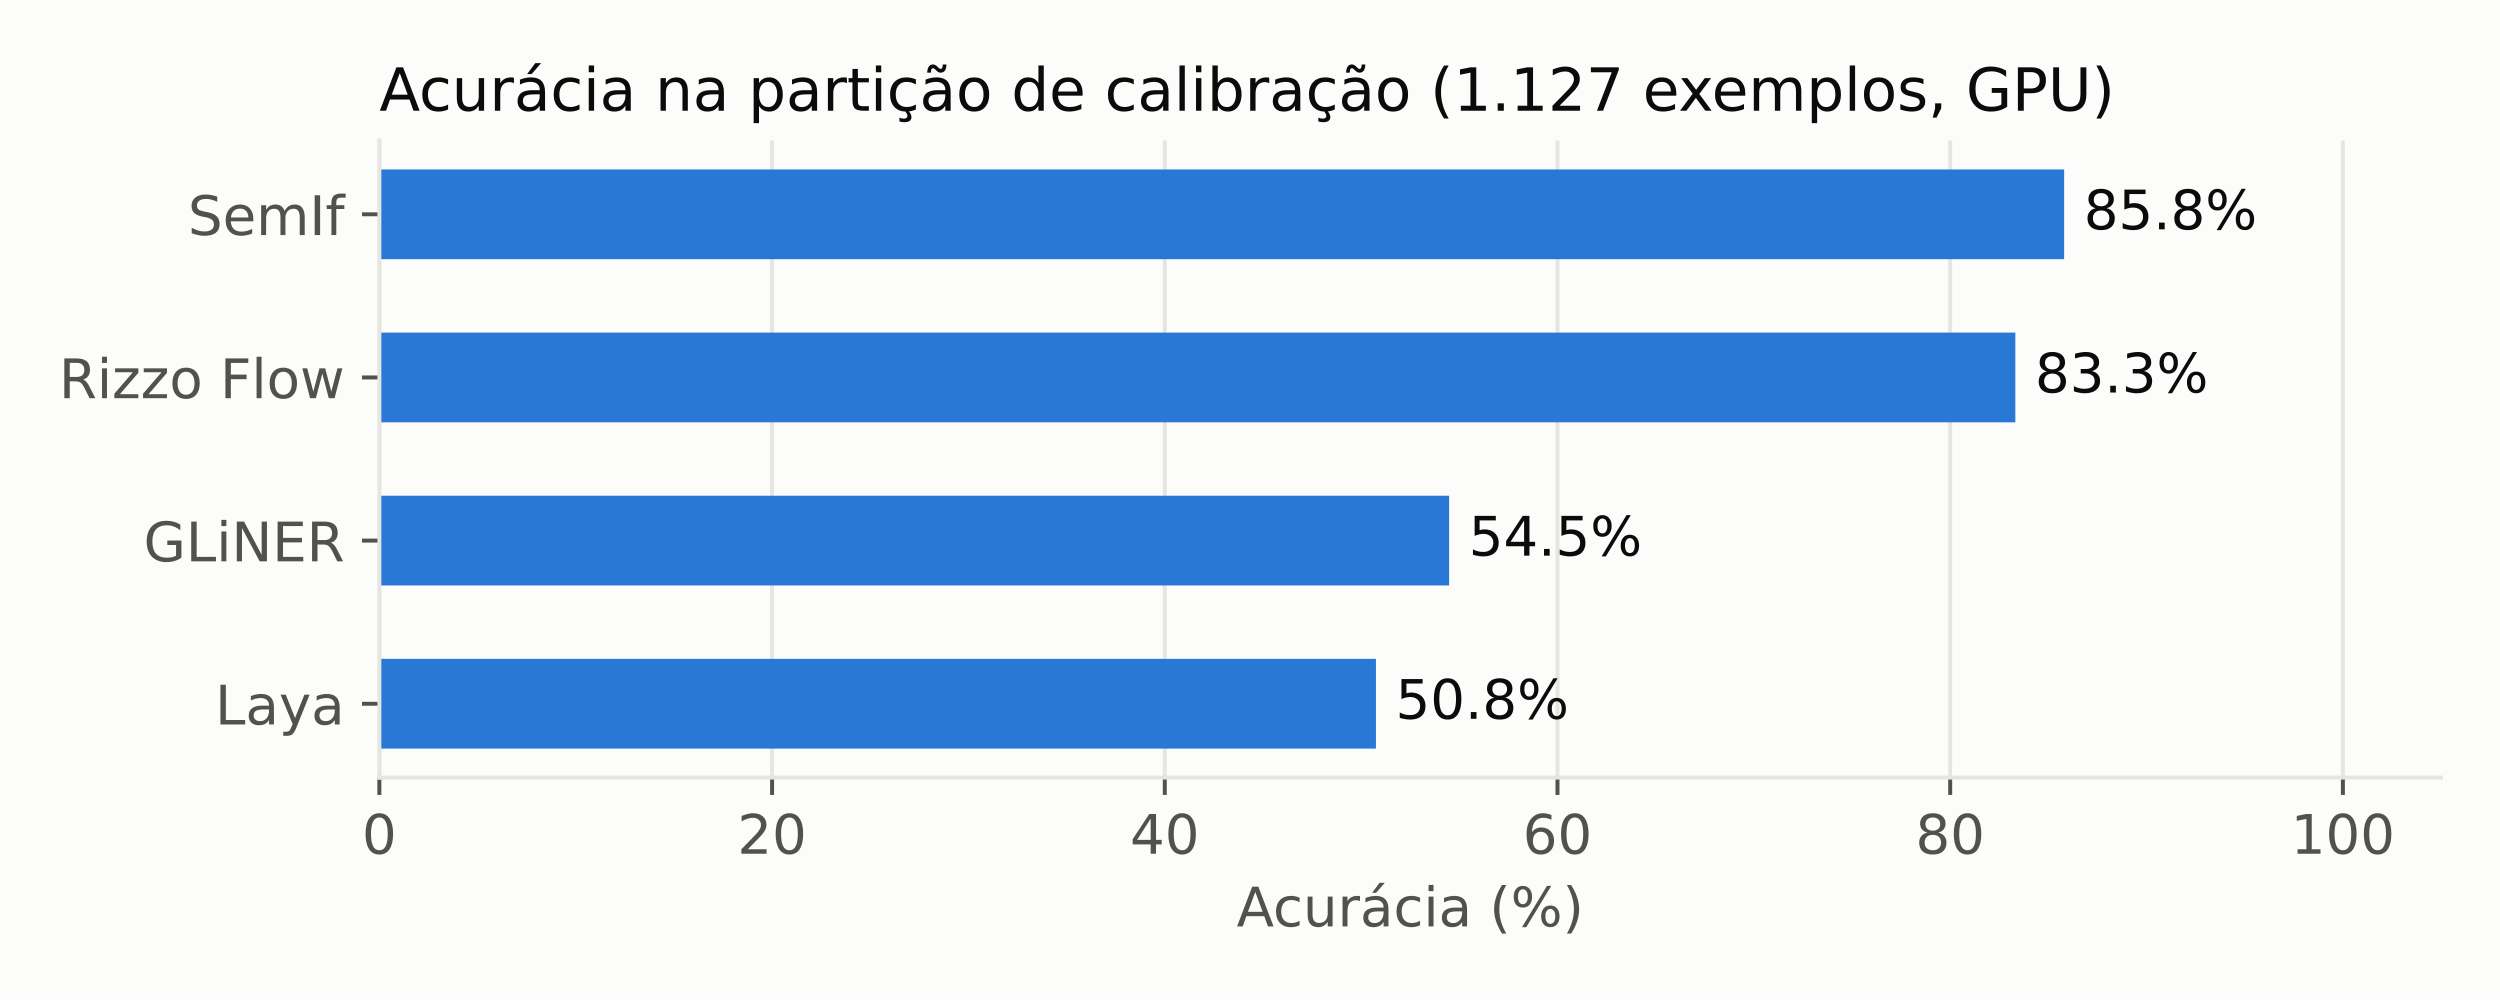
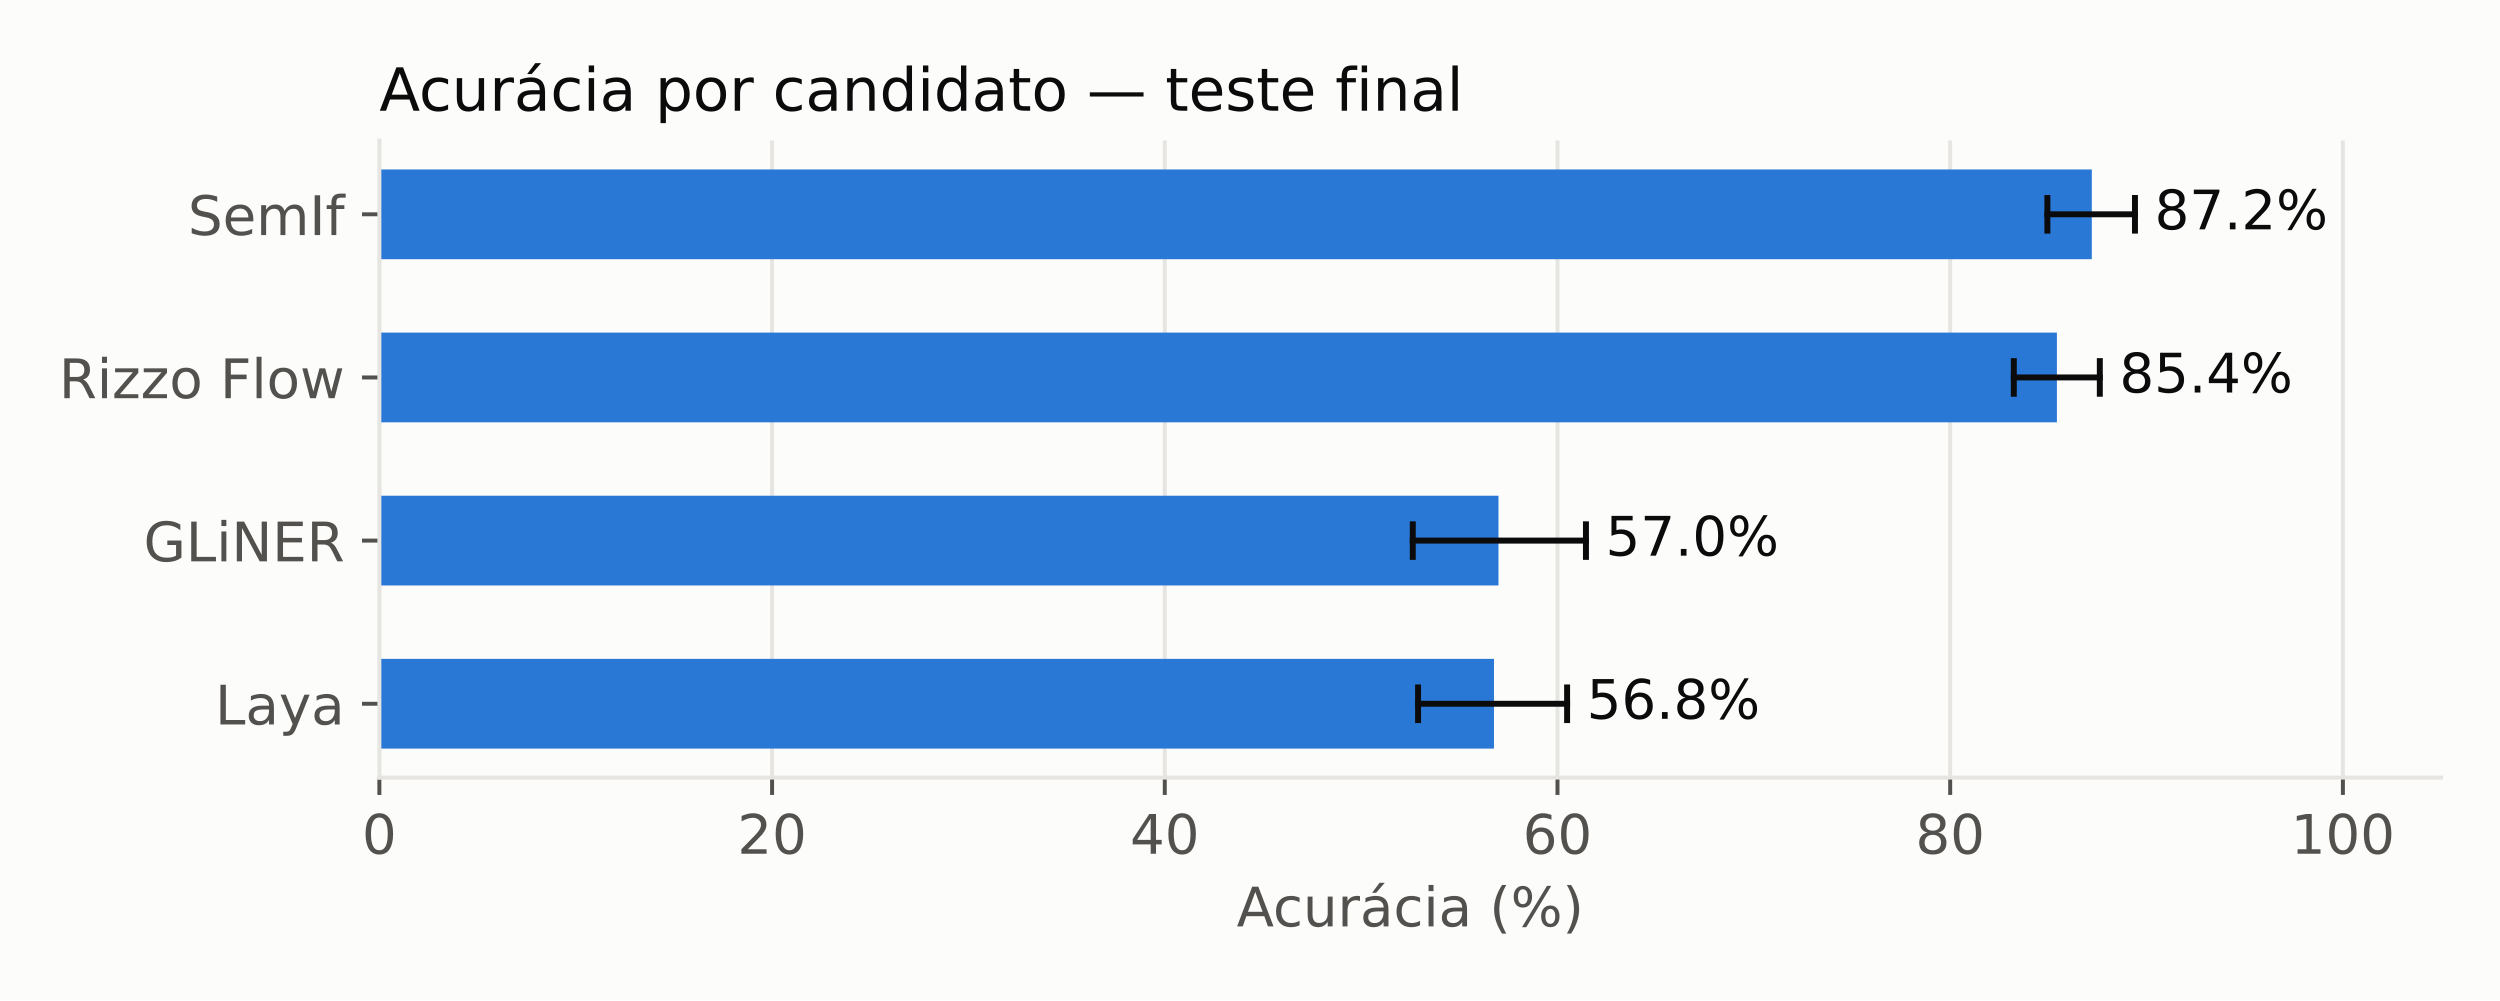
<svg xmlns="http://www.w3.org/2000/svg" xmlns:xlink="http://www.w3.org/1999/xlink" width="504pt" height="201.6pt" viewBox="0 0 504 201.6" version="1.1">
  <defs>
    <style type="text/css">*{stroke-linejoin: round; stroke-linecap: butt}</style>
  </defs>
  <g id="figure_1">
    <g id="patch_1">
      <path d="M 0 201.6  L 504 201.6  L 504 0  L 0 0  z " style="fill: #fcfcfb" />
    </g>
    <g id="axes_1">
      <g id="patch_2">
        <path d="M 76.48 156.76  L 492.12 156.76  L 492.12 28.32  L 76.48 28.32  z " style="fill: #fcfcfb" />
      </g>
      <g id="matplotlib.axis_1">
        <g id="xtick_1">
          <g id="line2d_1">
-             <path d="M 76.48 156.76  L 76.48 28.32  " clip-path="url(#p4ec5d252a2)" style="fill: none; stroke: #e6e5e1; stroke-width: 0.8; stroke-linecap: square" />
+             <path d="M 76.48 156.76  L 76.48 28.32  " clip-path="url(#pbb00d57ea8)" style="fill: none; stroke: #e6e5e1; stroke-width: 0.8; stroke-linecap: square" />
          </g>
          <g id="line2d_2">
            <defs>
-               <path id="md86ba00f91" d="M 0 0  L 0 3.5  " style="stroke: #52514e; stroke-width: 0.8" />
+               <path id="me99e6897f1" d="M 0 0  L 0 3.5  " style="stroke: #52514e; stroke-width: 0.8" />
            </defs>
            <g>
-               <use xlink:href="#md86ba00f91" x="76.48" y="156.76" style="fill: #52514e; stroke: #52514e; stroke-width: 0.8" />
+               <use xlink:href="#me99e6897f1" x="76.48" y="156.76" style="fill: #52514e; stroke: #52514e; stroke-width: 0.8" />
            </g>
          </g>
          <g id="text_1">
            <text style="font-size: 11px; font-family: 'DejaVu Sans', 'Bitstream Vera Sans', 'Computer Modern Sans Serif', 'Lucida Grande', 'Verdana', 'Geneva', 'Lucid', 'Arial', 'Helvetica', 'Avant Garde', sans-serif; text-anchor: middle; fill: #52514e" x="76.48" y="172.118" transform="rotate(-0 76.48 172.1183)">0</text>
          </g>
        </g>
        <g id="xtick_2">
          <g id="line2d_3">
-             <path d="M 155.65 156.76  L 155.65 28.32  " clip-path="url(#p4ec5d252a2)" style="fill: none; stroke: #e6e5e1; stroke-width: 0.8; stroke-linecap: square" />
+             <path d="M 155.65 156.76  L 155.65 28.32  " clip-path="url(#pbb00d57ea8)" style="fill: none; stroke: #e6e5e1; stroke-width: 0.8; stroke-linecap: square" />
          </g>
          <g id="line2d_4">
            <g>
-               <use xlink:href="#md86ba00f91" x="155.65" y="156.76" style="fill: #52514e; stroke: #52514e; stroke-width: 0.8" />
+               <use xlink:href="#me99e6897f1" x="155.65" y="156.76" style="fill: #52514e; stroke: #52514e; stroke-width: 0.8" />
            </g>
          </g>
          <g id="text_2">
            <text style="font-size: 11px; font-family: 'DejaVu Sans', 'Bitstream Vera Sans', 'Computer Modern Sans Serif', 'Lucida Grande', 'Verdana', 'Geneva', 'Lucid', 'Arial', 'Helvetica', 'Avant Garde', sans-serif; text-anchor: middle; fill: #52514e" x="155.65" y="172.118" transform="rotate(-0 155.6495 172.1183)">20</text>
          </g>
        </g>
        <g id="xtick_3">
          <g id="line2d_5">
-             <path d="M 234.819 156.76  L 234.819 28.32  " clip-path="url(#p4ec5d252a2)" style="fill: none; stroke: #e6e5e1; stroke-width: 0.8; stroke-linecap: square" />
+             <path d="M 234.819 156.76  L 234.819 28.32  " clip-path="url(#pbb00d57ea8)" style="fill: none; stroke: #e6e5e1; stroke-width: 0.8; stroke-linecap: square" />
          </g>
          <g id="line2d_6">
            <g>
-               <use xlink:href="#md86ba00f91" x="234.819" y="156.76" style="fill: #52514e; stroke: #52514e; stroke-width: 0.8" />
+               <use xlink:href="#me99e6897f1" x="234.819" y="156.76" style="fill: #52514e; stroke: #52514e; stroke-width: 0.8" />
            </g>
          </g>
          <g id="text_3">
            <text style="font-size: 11px; font-family: 'DejaVu Sans', 'Bitstream Vera Sans', 'Computer Modern Sans Serif', 'Lucida Grande', 'Verdana', 'Geneva', 'Lucid', 'Arial', 'Helvetica', 'Avant Garde', sans-serif; text-anchor: middle; fill: #52514e" x="234.819" y="172.118" transform="rotate(-0 234.819 172.1183)">40</text>
          </g>
        </g>
        <g id="xtick_4">
          <g id="line2d_7">
-             <path d="M 313.989 156.76  L 313.989 28.32  " clip-path="url(#p4ec5d252a2)" style="fill: none; stroke: #e6e5e1; stroke-width: 0.8; stroke-linecap: square" />
+             <path d="M 313.989 156.76  L 313.989 28.32  " clip-path="url(#pbb00d57ea8)" style="fill: none; stroke: #e6e5e1; stroke-width: 0.8; stroke-linecap: square" />
          </g>
          <g id="line2d_8">
            <g>
-               <use xlink:href="#md86ba00f91" x="313.989" y="156.76" style="fill: #52514e; stroke: #52514e; stroke-width: 0.8" />
+               <use xlink:href="#me99e6897f1" x="313.989" y="156.76" style="fill: #52514e; stroke: #52514e; stroke-width: 0.8" />
            </g>
          </g>
          <g id="text_4">
            <text style="font-size: 11px; font-family: 'DejaVu Sans', 'Bitstream Vera Sans', 'Computer Modern Sans Serif', 'Lucida Grande', 'Verdana', 'Geneva', 'Lucid', 'Arial', 'Helvetica', 'Avant Garde', sans-serif; text-anchor: middle; fill: #52514e" x="313.989" y="172.118" transform="rotate(-0 313.9886 172.1183)">60</text>
          </g>
        </g>
        <g id="xtick_5">
          <g id="line2d_9">
-             <path d="M 393.158 156.76  L 393.158 28.32  " clip-path="url(#p4ec5d252a2)" style="fill: none; stroke: #e6e5e1; stroke-width: 0.8; stroke-linecap: square" />
+             <path d="M 393.158 156.76  L 393.158 28.32  " clip-path="url(#pbb00d57ea8)" style="fill: none; stroke: #e6e5e1; stroke-width: 0.8; stroke-linecap: square" />
          </g>
          <g id="line2d_10">
            <g>
-               <use xlink:href="#md86ba00f91" x="393.158" y="156.76" style="fill: #52514e; stroke: #52514e; stroke-width: 0.8" />
+               <use xlink:href="#me99e6897f1" x="393.158" y="156.76" style="fill: #52514e; stroke: #52514e; stroke-width: 0.8" />
            </g>
          </g>
          <g id="text_5">
            <text style="font-size: 11px; font-family: 'DejaVu Sans', 'Bitstream Vera Sans', 'Computer Modern Sans Serif', 'Lucida Grande', 'Verdana', 'Geneva', 'Lucid', 'Arial', 'Helvetica', 'Avant Garde', sans-serif; text-anchor: middle; fill: #52514e" x="393.158" y="172.118" transform="rotate(-0 393.1581 172.1183)">80</text>
          </g>
        </g>
        <g id="xtick_6">
          <g id="line2d_11">
-             <path d="M 472.328 156.76  L 472.328 28.32  " clip-path="url(#p4ec5d252a2)" style="fill: none; stroke: #e6e5e1; stroke-width: 0.8; stroke-linecap: square" />
+             <path d="M 472.328 156.76  L 472.328 28.32  " clip-path="url(#pbb00d57ea8)" style="fill: none; stroke: #e6e5e1; stroke-width: 0.8; stroke-linecap: square" />
          </g>
          <g id="line2d_12">
            <g>
-               <use xlink:href="#md86ba00f91" x="472.328" y="156.76" style="fill: #52514e; stroke: #52514e; stroke-width: 0.8" />
+               <use xlink:href="#me99e6897f1" x="472.328" y="156.76" style="fill: #52514e; stroke: #52514e; stroke-width: 0.8" />
            </g>
          </g>
          <g id="text_6">
            <text style="font-size: 11px; font-family: 'DejaVu Sans', 'Bitstream Vera Sans', 'Computer Modern Sans Serif', 'Lucida Grande', 'Verdana', 'Geneva', 'Lucid', 'Arial', 'Helvetica', 'Avant Garde', sans-serif; text-anchor: middle; fill: #52514e" x="472.328" y="172.118" transform="rotate(-0 472.3276 172.1183)">100</text>
          </g>
        </g>
        <g id="text_7">
          <text style="font-size: 11px; font-family: 'DejaVu Sans', 'Bitstream Vera Sans', 'Computer Modern Sans Serif', 'Lucida Grande', 'Verdana', 'Geneva', 'Lucid', 'Arial', 'Helvetica', 'Avant Garde', sans-serif; text-anchor: middle; fill: #52514e" x="284.3" y="186.764" transform="rotate(-0 284.3 186.7642)">Acurácia (%)</text>
        </g>
      </g>
      <g id="matplotlib.axis_2">
        <g id="ytick_1">
          <g id="line2d_13">
            <defs>
-               <path id="m43abdeffa9" d="M 0 0  L -3.5 0  " style="stroke: #52514e; stroke-width: 0.8" />
+               <path id="mec0254f124" d="M 0 0  L -3.5 0  " style="stroke: #52514e; stroke-width: 0.8" />
            </defs>
            <g>
-               <use xlink:href="#m43abdeffa9" x="76.48" y="141.877" style="fill: #52514e; stroke: #52514e; stroke-width: 0.8" />
+               <use xlink:href="#mec0254f124" x="76.48" y="141.877" style="fill: #52514e; stroke: #52514e; stroke-width: 0.8" />
            </g>
          </g>
          <g id="text_8">
            <text style="font-size: 11px; font-family: 'DejaVu Sans', 'Bitstream Vera Sans', 'Computer Modern Sans Serif', 'Lucida Grande', 'Verdana', 'Geneva', 'Lucid', 'Arial', 'Helvetica', 'Avant Garde', sans-serif; text-anchor: end; fill: #52514e" x="69.48" y="146.056" transform="rotate(-0 69.48 146.0559)">Laya</text>
          </g>
        </g>
        <g id="ytick_2">
          <g id="line2d_14">
            <g>
-               <use xlink:href="#m43abdeffa9" x="76.48" y="108.986" style="fill: #52514e; stroke: #52514e; stroke-width: 0.8" />
+               <use xlink:href="#mec0254f124" x="76.48" y="108.986" style="fill: #52514e; stroke: #52514e; stroke-width: 0.8" />
            </g>
          </g>
          <g id="text_9">
            <text style="font-size: 11px; font-family: 'DejaVu Sans', 'Bitstream Vera Sans', 'Computer Modern Sans Serif', 'Lucida Grande', 'Verdana', 'Geneva', 'Lucid', 'Arial', 'Helvetica', 'Avant Garde', sans-serif; text-anchor: end; fill: #52514e" x="69.48" y="113.165" transform="rotate(-0 69.48 113.1647)">GLiNER</text>
          </g>
        </g>
        <g id="ytick_3">
          <g id="line2d_15">
            <g>
-               <use xlink:href="#m43abdeffa9" x="76.48" y="76.094" style="fill: #52514e; stroke: #52514e; stroke-width: 0.8" />
+               <use xlink:href="#mec0254f124" x="76.48" y="76.094" style="fill: #52514e; stroke: #52514e; stroke-width: 0.8" />
            </g>
          </g>
          <g id="text_10">
            <text style="font-size: 11px; font-family: 'DejaVu Sans', 'Bitstream Vera Sans', 'Computer Modern Sans Serif', 'Lucida Grande', 'Verdana', 'Geneva', 'Lucid', 'Arial', 'Helvetica', 'Avant Garde', sans-serif; text-anchor: end; fill: #52514e" x="69.48" y="80.274" transform="rotate(-0 69.48 80.27356)">Rizzo Flow</text>
          </g>
        </g>
        <g id="ytick_4">
          <g id="line2d_16">
            <g>
-               <use xlink:href="#m43abdeffa9" x="76.48" y="43.203" style="fill: #52514e; stroke: #52514e; stroke-width: 0.8" />
+               <use xlink:href="#mec0254f124" x="76.48" y="43.203" style="fill: #52514e; stroke: #52514e; stroke-width: 0.8" />
            </g>
          </g>
          <g id="text_11">
            <text style="font-size: 11px; font-family: 'DejaVu Sans', 'Bitstream Vera Sans', 'Computer Modern Sans Serif', 'Lucida Grande', 'Verdana', 'Geneva', 'Lucid', 'Arial', 'Helvetica', 'Avant Garde', sans-serif; text-anchor: end; fill: #52514e" x="69.48" y="47.382" transform="rotate(-0 69.48 47.38239)">SemIf</text>
          </g>
        </g>
      </g>
      <g id="patch_3">
-         <path d="M 76.48 150.922  L 277.389 150.922  L 277.389 132.832  L 76.48 132.832  z " clip-path="url(#p4ec5d252a2)" style="fill: #2a78d6" />
+         <path d="M 76.48 150.922  L 301.187 150.922  L 301.187 132.832  L 76.48 132.832  z " clip-path="url(#pbb00d57ea8)" style="fill: #2a78d6" />
      </g>
      <g id="patch_4">
-         <path d="M 76.48 118.031  L 292.141 118.031  L 292.141 99.941  L 76.48 99.941  z " clip-path="url(#p4ec5d252a2)" style="fill: #2a78d6" />
+         <path d="M 76.48 118.031  L 302.095 118.031  L 302.095 99.941  L 76.48 99.941  z " clip-path="url(#pbb00d57ea8)" style="fill: #2a78d6" />
      </g>
      <g id="patch_5">
-         <path d="M 76.48 85.139  L 406.294 85.139  L 406.294 67.049  L 76.48 67.049  z " clip-path="url(#p4ec5d252a2)" style="fill: #2a78d6" />
+         <path d="M 76.48 85.139  L 414.675 85.139  L 414.675 67.049  L 76.48 67.049  z " clip-path="url(#pbb00d57ea8)" style="fill: #2a78d6" />
      </g>
      <g id="patch_6">
-         <path d="M 76.48 52.248  L 416.129 52.248  L 416.129 34.158  L 76.48 34.158  z " clip-path="url(#p4ec5d252a2)" style="fill: #2a78d6" />
+         <path d="M 76.48 52.248  L 421.712 52.248  L 421.712 34.158  L 76.48 34.158  z " clip-path="url(#pbb00d57ea8)" style="fill: #2a78d6" />
+       </g>
+       <g id="line2d_17">
+         <path d="M 285.883 141.877  L 315.928 141.877  " clip-path="url(#pbb00d57ea8)" style="fill: none; stroke: #0b0b0b; stroke-width: 1.2; stroke-linecap: square" />
+       </g>
+       <g id="line2d_18">
+         <path d="M 285.883 145.166  L 285.883 138.588  " clip-path="url(#pbb00d57ea8)" style="fill: none; stroke: #0b0b0b; stroke-width: 1.2; stroke-linecap: square" />
+       </g>
+       <g id="line2d_19">
+         <path d="M 315.928 145.166  L 315.928 138.588  " clip-path="url(#pbb00d57ea8)" style="fill: none; stroke: #0b0b0b; stroke-width: 1.2; stroke-linecap: square" />
+       </g>
+       <g id="line2d_20">
+         <path d="M 284.815 108.986  L 319.728 108.986  " clip-path="url(#pbb00d57ea8)" style="fill: none; stroke: #0b0b0b; stroke-width: 1.2; stroke-linecap: square" />
+       </g>
+       <g id="line2d_21">
+         <path d="M 284.815 112.275  L 284.815 105.696  " clip-path="url(#pbb00d57ea8)" style="fill: none; stroke: #0b0b0b; stroke-width: 1.2; stroke-linecap: square" />
+       </g>
+       <g id="line2d_22">
+         <path d="M 319.728 112.275  L 319.728 105.696  " clip-path="url(#pbb00d57ea8)" style="fill: none; stroke: #0b0b0b; stroke-width: 1.2; stroke-linecap: square" />
+       </g>
+       <g id="line2d_23">
+         <path d="M 405.984 76.094  L 423.322 76.094  " clip-path="url(#pbb00d57ea8)" style="fill: none; stroke: #0b0b0b; stroke-width: 1.2; stroke-linecap: square" />
+       </g>
+       <g id="line2d_24">
+         <path d="M 405.984 79.384  L 405.984 72.805  " clip-path="url(#pbb00d57ea8)" style="fill: none; stroke: #0b0b0b; stroke-width: 1.2; stroke-linecap: square" />
+       </g>
+       <g id="line2d_25">
+         <path d="M 423.322 79.384  L 423.322 72.805  " clip-path="url(#pbb00d57ea8)" style="fill: none; stroke: #0b0b0b; stroke-width: 1.2; stroke-linecap: square" />
+       </g>
+       <g id="line2d_26">
+         <path d="M 412.753 43.203  L 430.407 43.203  " clip-path="url(#pbb00d57ea8)" style="fill: none; stroke: #0b0b0b; stroke-width: 1.2; stroke-linecap: square" />
+       </g>
+       <g id="line2d_27">
+         <path d="M 412.753 46.492  L 412.753 39.914  " clip-path="url(#pbb00d57ea8)" style="fill: none; stroke: #0b0b0b; stroke-width: 1.2; stroke-linecap: square" />
+       </g>
+       <g id="line2d_28">
+         <path d="M 430.407 46.492  L 430.407 39.914  " clip-path="url(#pbb00d57ea8)" style="fill: none; stroke: #0b0b0b; stroke-width: 1.2; stroke-linecap: square" />
      </g>
      <g id="patch_7">
        <path d="M 76.48 156.76  L 76.48 28.32  " style="fill: none; stroke: #e6e5e1; stroke-width: 0.8; stroke-linejoin: miter; stroke-linecap: square" />
      </g>
      <g id="patch_8">
        <path d="M 76.48 156.76  L 492.12 156.76  " style="fill: none; stroke: #e6e5e1; stroke-width: 0.8; stroke-linejoin: miter; stroke-linecap: square" />
      </g>
      <g id="text_12">
-         <text style="font-size: 11px; font-family: 'DejaVu Sans', 'Bitstream Vera Sans', 'Computer Modern Sans Serif', 'Lucida Grande', 'Verdana', 'Geneva', 'Lucid', 'Arial', 'Helvetica', 'Avant Garde', sans-serif; text-anchor: start; fill: #0b0b0b" x="281.348" y="144.912" transform="rotate(-0 281.3478 144.9121)">50.8%</text>
+         <text style="font-size: 11px; font-family: 'DejaVu Sans', 'Bitstream Vera Sans', 'Computer Modern Sans Serif', 'Lucida Grande', 'Verdana', 'Geneva', 'Lucid', 'Arial', 'Helvetica', 'Avant Garde', sans-serif; text-anchor: start; fill: #0b0b0b" x="319.887" y="144.912" transform="rotate(-0 319.8867 144.9121)">56.8%</text>
      </g>
      <g id="text_13">
-         <text style="font-size: 11px; font-family: 'DejaVu Sans', 'Bitstream Vera Sans', 'Computer Modern Sans Serif', 'Lucida Grande', 'Verdana', 'Geneva', 'Lucid', 'Arial', 'Helvetica', 'Avant Garde', sans-serif; text-anchor: start; fill: #0b0b0b" x="296.1" y="112.021" transform="rotate(-0 296.0999 112.0209)">54.5%</text>
+         <text style="font-size: 11px; font-family: 'DejaVu Sans', 'Bitstream Vera Sans', 'Computer Modern Sans Serif', 'Lucida Grande', 'Verdana', 'Geneva', 'Lucid', 'Arial', 'Helvetica', 'Avant Garde', sans-serif; text-anchor: start; fill: #0b0b0b" x="323.687" y="112.021" transform="rotate(-0 323.6868 112.0209)">57.0%</text>
      </g>
      <g id="text_14">
-         <text style="font-size: 11px; font-family: 'DejaVu Sans', 'Bitstream Vera Sans', 'Computer Modern Sans Serif', 'Lucida Grande', 'Verdana', 'Geneva', 'Lucid', 'Arial', 'Helvetica', 'Avant Garde', sans-serif; text-anchor: start; fill: #0b0b0b" x="410.253" y="79.13" transform="rotate(-0 410.253 79.12973)">83.3%</text>
+         <text style="font-size: 11px; font-family: 'DejaVu Sans', 'Bitstream Vera Sans', 'Computer Modern Sans Serif', 'Lucida Grande', 'Verdana', 'Geneva', 'Lucid', 'Arial', 'Helvetica', 'Avant Garde', sans-serif; text-anchor: start; fill: #0b0b0b" x="427.28" y="79.13" transform="rotate(-0 427.2802 79.12973)">85.4%</text>
      </g>
      <g id="text_15">
-         <text style="font-size: 11px; font-family: 'DejaVu Sans', 'Bitstream Vera Sans', 'Computer Modern Sans Serif', 'Lucida Grande', 'Verdana', 'Geneva', 'Lucid', 'Arial', 'Helvetica', 'Avant Garde', sans-serif; text-anchor: start; fill: #0b0b0b" x="420.088" y="46.239" transform="rotate(-0 420.0877 46.23857)">85.8%</text>
+         <text style="font-size: 11px; font-family: 'DejaVu Sans', 'Bitstream Vera Sans', 'Computer Modern Sans Serif', 'Lucida Grande', 'Verdana', 'Geneva', 'Lucid', 'Arial', 'Helvetica', 'Avant Garde', sans-serif; text-anchor: start; fill: #0b0b0b" x="434.366" y="46.239" transform="rotate(-0 434.3658 46.23857)">87.2%</text>
      </g>
      <g id="text_16">
-         <text style="font-size: 12px; font-family: 'DejaVu Sans', 'Bitstream Vera Sans', 'Computer Modern Sans Serif', 'Lucida Grande', 'Verdana', 'Geneva', 'Lucid', 'Arial', 'Helvetica', 'Avant Garde', sans-serif; text-anchor: start; fill: #0b0b0b" x="76.48" y="22.32" transform="rotate(-0 76.48 22.32)">Acurácia na partição de calibração (1.127 exemplos, GPU)</text>
+         <text style="font-size: 12px; font-family: 'DejaVu Sans', 'Bitstream Vera Sans', 'Computer Modern Sans Serif', 'Lucida Grande', 'Verdana', 'Geneva', 'Lucid', 'Arial', 'Helvetica', 'Avant Garde', sans-serif; text-anchor: start; fill: #0b0b0b" x="76.48" y="22.32" transform="rotate(-0 76.48 22.32)">Acurácia por candidato — teste final</text>
      </g>
    </g>
  </g>
  <defs>
-     <clipPath id="p4ec5d252a2">
+     <clipPath id="pbb00d57ea8">
      <rect x="76.48" y="28.32" width="415.64" height="128.44" />
    </clipPath>
  </defs>
</svg>
